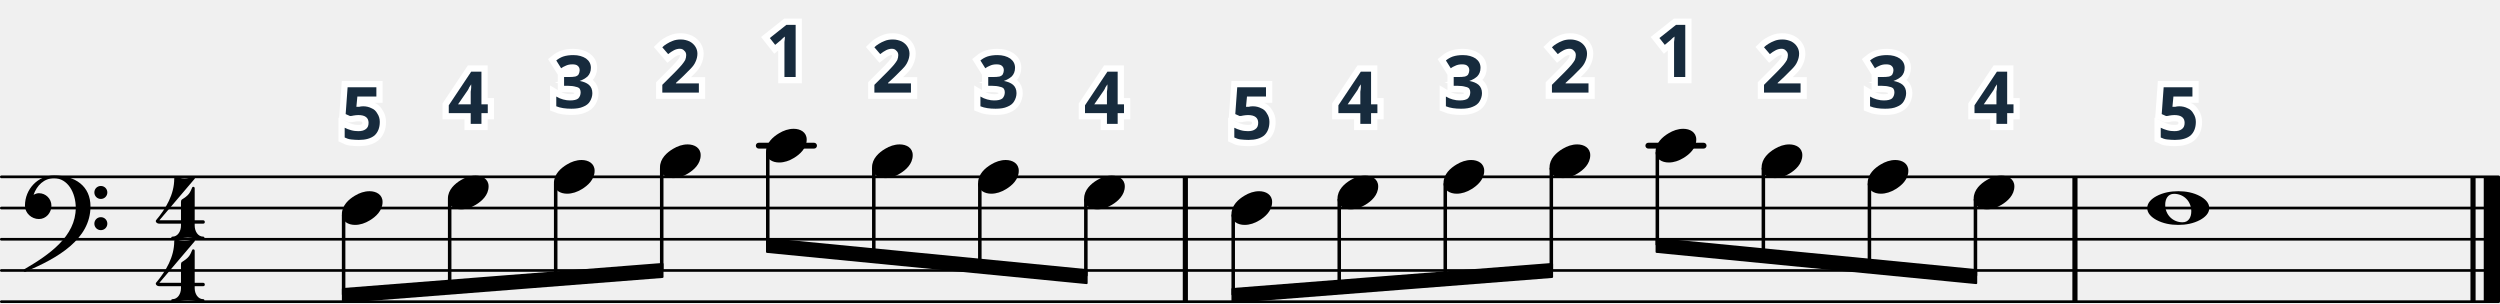
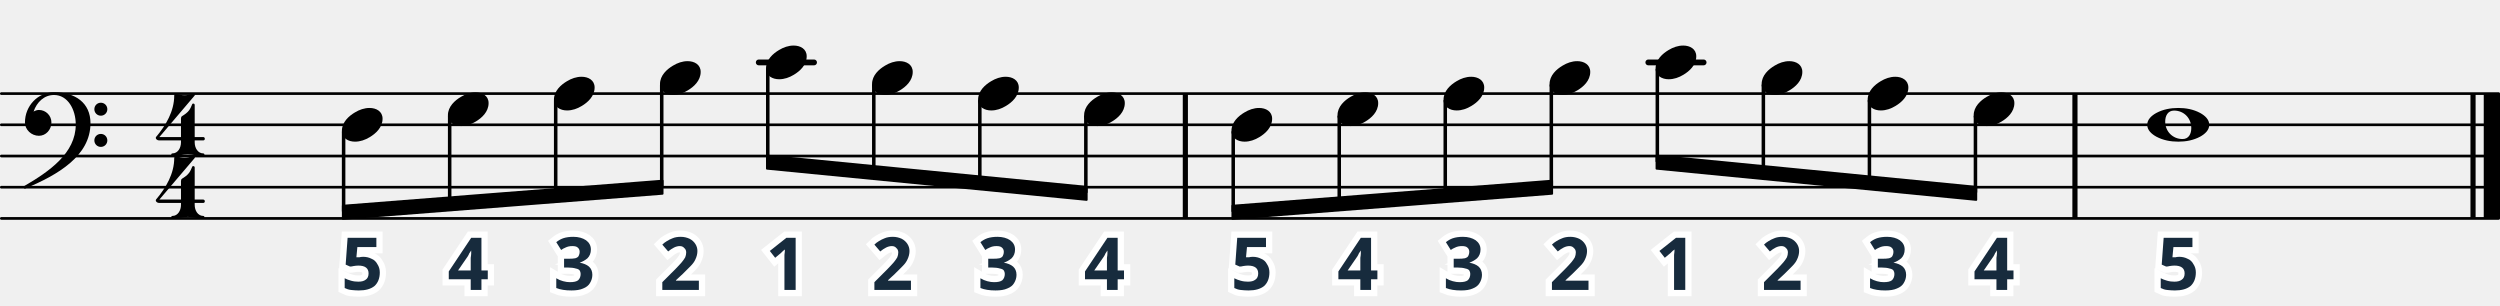
- <svg xmlns="http://www.w3.org/2000/svg" version="1.2" viewBox="0.0 -4.129 80.123 9.711" color="black">
+ <svg xmlns="http://www.w3.org/2000/svg" version="1.2" viewBox="0.0 -1.461 80.123 9.793" color="black">
  <style type="text/css">

tspan { white-space: pre; }

</style>
  <g transform="translate(0, 5.539)">
    <line stroke-linejoin="round" stroke-linecap="round" stroke-width="0.087" stroke="currentColor" x1="0.043" y1="0" x2="80.079" y2="0" />
  </g>
  <g transform="translate(0, 4.539)">
    <line stroke-linejoin="round" stroke-linecap="round" stroke-width="0.087" stroke="currentColor" x1="0.043" y1="0" x2="80.079" y2="0" />
  </g>
  <g transform="translate(0, 3.539)">
    <line stroke-linejoin="round" stroke-linecap="round" stroke-width="0.087" stroke="currentColor" x1="0.043" y1="0" x2="80.079" y2="0" />
  </g>
  <g transform="translate(0, 2.539)">
    <line stroke-linejoin="round" stroke-linecap="round" stroke-width="0.087" stroke="currentColor" x1="0.043" y1="0" x2="80.079" y2="0" />
  </g>
  <g transform="translate(0, 1.539)">
    <line stroke-linejoin="round" stroke-linecap="round" stroke-width="0.087" stroke="currentColor" x1="0.043" y1="0" x2="80.079" y2="0" />
  </g>
  <g transform="translate(0, 0.539)">
    <rect x="52.734" y="-0.093" width="1.959" height="0.187" ry="0.093" fill="currentColor" />
  </g>
  <g transform="translate(0, 0.539)">
    <rect x="24.224" y="-0.093" width="1.959" height="0.187" ry="0.093" fill="currentColor" />
  </g>
  <g transform="translate(66.418, 3.539)">
    <rect x="0" y="-2" width="0.165" height="4" ry="0" fill="currentColor" />
  </g>
  <g transform="translate(37.907, 3.539)">
    <rect x="0" y="-2" width="0.165" height="4" ry="0" fill="currentColor" />
  </g>
  <g transform="translate(79.602, 3.539)">
    <rect x="0" y="-2" width="0.521" height="4" ry="0" fill="currentColor" />
  </g>
  <g transform="translate(79.176, 3.539)">
    <rect x="0" y="-2" width="0.165" height="4" ry="0" fill="currentColor" />
  </g>
  <g transform="translate(49.719, 3.539)">
    <rect x="-0.057" y="-2.303" width="0.113" height="3.308" ry="0.032" fill="currentColor" />
  </g>
  <g>
    <g transform="translate(53.06, 0.539)">
      <path transform="scale(0.004, -0.004)" d="M222 135c53 0 104 -27 104 -86c0 -71 -56 -120 -103 -148c-36 -22 -76 -36 -118 -36c-53 0 -105 27 -105 86c0 71 57 120 104 148c36 22 76 36 118 36z" fill="currentColor" />
    </g>
  </g>
  <g transform="translate(53.117, 3.539)">
    <rect x="-0.057" y="-2.803" width="0.113" height="3.005" ry="0.032" fill="currentColor" />
  </g>
  <g>
    <g transform="translate(56.459, 1.039)">
      <path transform="scale(0.004, -0.004)" d="M222 135c53 0 104 -27 104 -86c0 -71 -56 -120 -103 -148c-36 -22 -76 -36 -118 -36c-53 0 -105 27 -105 86c0 71 57 120 104 148c36 22 76 36 118 36z" fill="currentColor" />
    </g>
  </g>
  <g transform="translate(56.515, 3.539)">
    <rect x="-0.057" y="-2.303" width="0.113" height="2.835" ry="0.032" fill="currentColor" />
  </g>
  <g transform="translate(53.06, 3.736)">
    <polygon stroke-linejoin="round" stroke-linecap="round" stroke-width="0.064" fill="currentColor" stroke="currentColor" points="10.276 0.792 10.276 1.208 0.032 0.208 0.032 -0.208" />
  </g>
  <g>
    <g transform="translate(42.866, 2.039)">
      <path transform="scale(0.004, -0.004)" d="M222 135c53 0 104 -27 104 -86c0 -71 -56 -120 -103 -148c-36 -22 -76 -36 -118 -36c-53 0 -105 27 -105 86c0 71 57 120 104 148c36 22 76 36 118 36z" fill="currentColor" />
    </g>
  </g>
  <g transform="translate(42.922, 3.539)">
    <rect x="-0.057" y="-1.303" width="0.113" height="2.837" ry="0.032" fill="currentColor" />
  </g>
  <g>
    <g transform="translate(49.662, 1.039)">
      <path transform="scale(0.004, -0.004)" d="M222 135c53 0 104 -27 104 -86c0 -71 -56 -120 -103 -148c-36 -22 -76 -36 -118 -36c-53 0 -105 27 -105 86c0 71 57 120 104 148c36 22 76 36 118 36z" fill="currentColor" />
    </g>
  </g>
  <g>
    <g transform="translate(46.264, 1.539)">
      <path transform="scale(0.004, -0.004)" d="M222 135c53 0 104 -27 104 -86c0 -71 -56 -120 -103 -148c-36 -22 -76 -36 -118 -36c-53 0 -105 27 -105 86c0 71 57 120 104 148c36 22 76 36 118 36z" fill="currentColor" />
    </g>
  </g>
  <g transform="translate(46.32, 3.539)">
    <rect x="-0.057" y="-1.803" width="0.113" height="3.072" ry="0.032" fill="currentColor" />
  </g>
  <g transform="translate(10.957, 5.342)">
    <polygon stroke-linejoin="round" stroke-linecap="round" stroke-width="0.064" fill="currentColor" stroke="currentColor" points="10.276 -1.011 10.276 -0.595 0.032 0.208 0.032 -0.208" />
  </g>
  <g transform="translate(24.55, 3.736)">
    <polygon stroke-linejoin="round" stroke-linecap="round" stroke-width="0.064" fill="currentColor" stroke="currentColor" points="10.276 0.792 10.276 1.208 0.032 0.208 0.032 -0.208" />
  </g>
  <g transform="translate(39.467, 5.342)">
    <polygon stroke-linejoin="round" stroke-linecap="round" stroke-width="0.064" fill="currentColor" stroke="currentColor" points="10.276 -1.011 10.276 -0.595 0.032 0.208 0.032 -0.208" />
  </g>
  <g transform="translate(59.914, 3.539)">
    <rect x="-0.057" y="-1.803" width="0.113" height="2.665" ry="0.032" fill="currentColor" />
  </g>
  <g>
    <g transform="translate(63.255, 2.039)">
      <path transform="scale(0.004, -0.004)" d="M222 135c53 0 104 -27 104 -86c0 -71 -56 -120 -103 -148c-36 -22 -76 -36 -118 -36c-53 0 -105 27 -105 86c0 71 57 120 104 148c36 22 76 36 118 36z" fill="currentColor" />
    </g>
  </g>
  <g transform="translate(63.312, 3.539)">
    <rect x="-0.057" y="-1.303" width="0.113" height="2.494" ry="0.032" fill="currentColor" />
  </g>
  <g>
    <g transform="translate(59.857, 1.539)">
      <path transform="scale(0.004, -0.004)" d="M222 135c53 0 104 -27 104 -86c0 -71 -56 -120 -103 -148c-36 -22 -76 -36 -118 -36c-53 0 -105 27 -105 86c0 71 57 120 104 148c36 22 76 36 118 36z" fill="currentColor" />
    </g>
  </g>
  <g>
    <g transform="translate(68.817, 2.539)">
      <path transform="scale(0.004, -0.004)" d="M215 114c-50 0 -71 -42 -71 -88c0 -79 60 -140 139 -140c50 0 70 42 70 88c0 79 -59 140 -138 140zM497 0c0 -43 -35 -74 -73 -95c-54 -29 -114 -40 -175 -40s-122 11 -176 40c-38 21 -73 52 -73 95s35 74 73 95c54 29 115 40 176 40s121 -11 175 -40 c38 -21 73 -52 73 -95z" fill="currentColor" />
    </g>
  </g>
  <g>
    <g transform="translate(17.753, 1.539)">
      <path transform="scale(0.004, -0.004)" d="M222 135c53 0 104 -27 104 -86c0 -71 -56 -120 -103 -148c-36 -22 -76 -36 -118 -36c-53 0 -105 27 -105 86c0 71 57 120 104 148c36 22 76 36 118 36z" fill="currentColor" />
    </g>
  </g>
  <g transform="translate(17.81, 3.539)">
    <rect x="-0.057" y="-1.803" width="0.113" height="3.072" ry="0.032" fill="currentColor" />
  </g>
  <g transform="translate(14.412, 3.539)">
    <rect x="-0.057" y="-1.303" width="0.113" height="2.837" ry="0.032" fill="currentColor" />
  </g>
  <g>
    <g transform="translate(21.152, 1.039)">
      <path transform="scale(0.004, -0.004)" d="M222 135c53 0 104 -27 104 -86c0 -71 -56 -120 -103 -148c-36 -22 -76 -36 -118 -36c-53 0 -105 27 -105 86c0 71 57 120 104 148c36 22 76 36 118 36z" fill="currentColor" />
    </g>
  </g>
  <g transform="translate(21.208, 3.539)">
    <rect x="-0.057" y="-2.303" width="0.113" height="3.308" ry="0.032" fill="currentColor" />
  </g>
  <g>
    <g transform="translate(24.55, 0.539)">
      <path transform="scale(0.004, -0.004)" d="M222 135c53 0 104 -27 104 -86c0 -71 -56 -120 -103 -148c-36 -22 -76 -36 -118 -36c-53 0 -105 27 -105 86c0 71 57 120 104 148c36 22 76 36 118 36z" fill="currentColor" />
    </g>
  </g>
  <g transform="translate(24.607, 3.539)">
    <rect x="-0.057" y="-2.803" width="0.113" height="3.005" ry="0.032" fill="currentColor" />
  </g>
  <g>
    <g transform="translate(10.957, 2.539)">
      <path transform="scale(0.004, -0.004)" d="M222 135c53 0 104 -27 104 -86c0 -71 -56 -120 -103 -148c-36 -22 -76 -36 -118 -36c-53 0 -105 27 -105 86c0 71 57 120 104 148c36 22 76 36 118 36z" fill="currentColor" />
    </g>
  </g>
  <g transform="translate(0.8, 2.539)">
    <path transform="scale(0.004, -0.004)" d="M556 -125c0 29 23 52 52 52s52 -23 52 -52s-23 -52 -52 -52s-52 23 -52 52zM556 125c0 29 23 52 52 52s52 -23 52 -52s-23 -52 -52 -52s-52 23 -52 52zM233 261c171 0 292 -86 292 -248c0 -263 -264 -415 -517 -521c-2 -2 -5 -3 -8 -3c-6 0 -11 5 -11 11c0 3 1 6 3 8 c203 118 415 265 415 494c0 121 -64 237 -174 237c-79 0 -138 -57 -164 -133c14 8 28 13 43 13c55 0 100 -45 100 -100c0 -58 -44 -107 -100 -107c-60 0 -112 48 -112 107c0 132 103 242 233 242z" fill="currentColor" />
  </g>
  <g transform="translate(5, 3.539)">
    <path transform="scale(0.004, -0.004)" d="M208 319c21 13 42 27 57 47c11 15 18 32 25 49c4 9 20 7 20 -7v-256h68c9 0 13 -7 13 -14s-4 -13 -13 -13h-68v-16c0 -45 26 -88 68 -88c7 0 10 -5 10 -10s-3 -11 -10 -11c-41 0 -82 13 -123 13s-82 -13 -123 -13c-7 0 -10 6 -10 11s3 10 10 10c42 0 68 43 68 88v16h-173 c-21 0 -29 13 -29 21c0 2 1 5 2 6c81 96 146 208 146 333c0 8 5 15 12 15h3c22 -7 44 -13 67 -13s45 6 67 13c2 1 2 1 4 1c10 0 16 -10 11 -16l-283 -333h173v147c0 8 2 16 8 20z" fill="currentColor" />
  </g>
  <g transform="translate(5, 5.543)">
    <path transform="scale(0.004, -0.004)" d="M208 319c21 13 42 27 57 47c11 15 18 32 25 49c4 9 20 7 20 -7v-256h68c9 0 13 -7 13 -14s-4 -13 -13 -13h-68v-16c0 -45 26 -88 68 -88c7 0 10 -5 10 -10s-3 -11 -10 -11c-41 0 -82 13 -123 13s-82 -13 -123 -13c-7 0 -10 6 -10 11s3 10 10 10c42 0 68 43 68 88v16h-173 c-21 0 -29 13 -29 21c0 2 1 5 2 6c81 96 146 208 146 333c0 8 5 15 12 15h3c22 -7 44 -13 67 -13s45 6 67 13c2 1 2 1 4 1c10 0 16 -10 11 -16l-283 -333h173v147c0 8 2 16 8 20z" fill="currentColor" />
  </g>
  <g transform="translate(11.013, 3.539)">
    <rect x="-0.057" y="-0.803" width="0.113" height="2.602" ry="0.032" fill="currentColor" />
  </g>
  <g>
    <g transform="translate(14.355, 2.039)">
      <path transform="scale(0.004, -0.004)" d="M222 135c53 0 104 -27 104 -86c0 -71 -56 -120 -103 -148c-36 -22 -76 -36 -118 -36c-53 0 -105 27 -105 86c0 71 57 120 104 148c36 22 76 36 118 36z" fill="currentColor" />
    </g>
  </g>
  <g transform="translate(31.403, 3.539)">
    <rect x="-0.057" y="-1.803" width="0.113" height="2.665" ry="0.032" fill="currentColor" />
  </g>
  <g>
    <g transform="translate(34.745, 2.039)">
      <path transform="scale(0.004, -0.004)" d="M222 135c53 0 104 -27 104 -86c0 -71 -56 -120 -103 -148c-36 -22 -76 -36 -118 -36c-53 0 -105 27 -105 86c0 71 57 120 104 148c36 22 76 36 118 36z" fill="currentColor" />
    </g>
  </g>
  <g transform="translate(34.801, 3.539)">
    <rect x="-0.057" y="-1.303" width="0.113" height="2.494" ry="0.032" fill="currentColor" />
  </g>
  <g>
    <g transform="translate(39.467, 2.539)">
      <path transform="scale(0.004, -0.004)" d="M222 135c53 0 104 -27 104 -86c0 -71 -56 -120 -103 -148c-36 -22 -76 -36 -118 -36c-53 0 -105 27 -105 86c0 71 57 120 104 148c36 22 76 36 118 36z" fill="currentColor" />
    </g>
  </g>
  <g transform="translate(39.524, 3.539)">
    <rect x="-0.057" y="-0.803" width="0.113" height="2.602" ry="0.032" fill="currentColor" />
  </g>
  <g>
    <g transform="translate(27.948, 1.039)">
      <path transform="scale(0.004, -0.004)" d="M222 135c53 0 104 -27 104 -86c0 -71 -56 -120 -103 -148c-36 -22 -76 -36 -118 -36c-53 0 -105 27 -105 86c0 71 57 120 104 148c36 22 76 36 118 36z" fill="currentColor" />
    </g>
  </g>
  <g transform="translate(28.005, 3.539)">
    <rect x="-0.057" y="-2.303" width="0.113" height="2.835" ry="0.032" fill="currentColor" />
  </g>
  <g>
    <g transform="translate(31.347, 1.539)">
      <path transform="scale(0.004, -0.004)" d="M222 135c53 0 104 -27 104 -86c0 -71 -56 -120 -103 -148c-36 -22 -76 -36 -118 -36c-53 0 -105 27 -105 86c0 71 57 120 104 148c36 22 76 36 118 36z" fill="currentColor" />
    </g>
  </g>
  <g aria-label="ゆびばんごう">
-     <text x="11.61" y="0.339" font-size="2.35" font-family="sans-serif" font-weight="bold" text-anchor="middle" fill="#172b3d" stroke="white" stroke-width=".4" paint-order="stroke">5</text>
-     <text x="15.008" y="-0.161" font-size="2.35" font-family="sans-serif" font-weight="bold" text-anchor="middle" fill="#172b3d" stroke="white" stroke-width=".4" paint-order="stroke">4</text>
-     <text x="18.406" y="-0.661" font-size="2.35" font-family="sans-serif" font-weight="bold" text-anchor="middle" fill="#172b3d" stroke="white" stroke-width=".4" paint-order="stroke">3</text>
-     <text x="21.805" y="-1.161" font-size="2.35" font-family="sans-serif" font-weight="bold" text-anchor="middle" fill="#172b3d" stroke="white" stroke-width=".4" paint-order="stroke">2</text>
-     <text x="25.203" y="-1.661" font-size="2.35" font-family="sans-serif" font-weight="bold" text-anchor="middle" fill="#172b3d" stroke="white" stroke-width=".4" paint-order="stroke">1</text>
-     <text x="28.601" y="-1.161" font-size="2.35" font-family="sans-serif" font-weight="bold" text-anchor="middle" fill="#172b3d" stroke="white" stroke-width=".4" paint-order="stroke">2</text>
-     <text x="32.0" y="-0.661" font-size="2.35" font-family="sans-serif" font-weight="bold" text-anchor="middle" fill="#172b3d" stroke="white" stroke-width=".4" paint-order="stroke">3</text>
-     <text x="35.398" y="-0.161" font-size="2.35" font-family="sans-serif" font-weight="bold" text-anchor="middle" fill="#172b3d" stroke="white" stroke-width=".4" paint-order="stroke">4</text>
-     <text x="40.12" y="0.339" font-size="2.35" font-family="sans-serif" font-weight="bold" text-anchor="middle" fill="#172b3d" stroke="white" stroke-width=".4" paint-order="stroke">5</text>
-     <text x="43.519" y="-0.161" font-size="2.35" font-family="sans-serif" font-weight="bold" text-anchor="middle" fill="#172b3d" stroke="white" stroke-width=".4" paint-order="stroke">4</text>
-     <text x="46.917" y="-0.661" font-size="2.35" font-family="sans-serif" font-weight="bold" text-anchor="middle" fill="#172b3d" stroke="white" stroke-width=".4" paint-order="stroke">3</text>
-     <text x="50.315" y="-1.161" font-size="2.35" font-family="sans-serif" font-weight="bold" text-anchor="middle" fill="#172b3d" stroke="white" stroke-width=".4" paint-order="stroke">2</text>
-     <text x="53.713" y="-1.661" font-size="2.35" font-family="sans-serif" font-weight="bold" text-anchor="middle" fill="#172b3d" stroke="white" stroke-width=".4" paint-order="stroke">1</text>
-     <text x="57.112" y="-1.161" font-size="2.35" font-family="sans-serif" font-weight="bold" text-anchor="middle" fill="#172b3d" stroke="white" stroke-width=".4" paint-order="stroke">2</text>
-     <text x="60.51" y="-0.661" font-size="2.35" font-family="sans-serif" font-weight="bold" text-anchor="middle" fill="#172b3d" stroke="white" stroke-width=".4" paint-order="stroke">3</text>
-     <text x="63.908" y="-0.161" font-size="2.35" font-family="sans-serif" font-weight="bold" text-anchor="middle" fill="#172b3d" stroke="white" stroke-width=".4" paint-order="stroke">4</text>
-     <text x="69.812" y="0.339" font-size="2.35" font-family="sans-serif" font-weight="bold" text-anchor="middle" fill="#172b3d" stroke="white" stroke-width=".4" paint-order="stroke">5</text>
+     <text x="11.61" y="7.832" font-size="2.35" font-family="sans-serif" font-weight="bold" text-anchor="middle" fill="#172b3d" stroke="white" stroke-width=".4" paint-order="stroke">5</text>
+     <text x="15.008" y="7.832" font-size="2.35" font-family="sans-serif" font-weight="bold" text-anchor="middle" fill="#172b3d" stroke="white" stroke-width=".4" paint-order="stroke">4</text>
+     <text x="18.406" y="7.832" font-size="2.35" font-family="sans-serif" font-weight="bold" text-anchor="middle" fill="#172b3d" stroke="white" stroke-width=".4" paint-order="stroke">3</text>
+     <text x="21.805" y="7.832" font-size="2.35" font-family="sans-serif" font-weight="bold" text-anchor="middle" fill="#172b3d" stroke="white" stroke-width=".4" paint-order="stroke">2</text>
+     <text x="25.203" y="7.832" font-size="2.35" font-family="sans-serif" font-weight="bold" text-anchor="middle" fill="#172b3d" stroke="white" stroke-width=".4" paint-order="stroke">1</text>
+     <text x="28.601" y="7.832" font-size="2.35" font-family="sans-serif" font-weight="bold" text-anchor="middle" fill="#172b3d" stroke="white" stroke-width=".4" paint-order="stroke">2</text>
+     <text x="32.0" y="7.832" font-size="2.35" font-family="sans-serif" font-weight="bold" text-anchor="middle" fill="#172b3d" stroke="white" stroke-width=".4" paint-order="stroke">3</text>
+     <text x="35.398" y="7.832" font-size="2.35" font-family="sans-serif" font-weight="bold" text-anchor="middle" fill="#172b3d" stroke="white" stroke-width=".4" paint-order="stroke">4</text>
+     <text x="40.12" y="7.832" font-size="2.35" font-family="sans-serif" font-weight="bold" text-anchor="middle" fill="#172b3d" stroke="white" stroke-width=".4" paint-order="stroke">5</text>
+     <text x="43.519" y="7.832" font-size="2.35" font-family="sans-serif" font-weight="bold" text-anchor="middle" fill="#172b3d" stroke="white" stroke-width=".4" paint-order="stroke">4</text>
+     <text x="46.917" y="7.832" font-size="2.35" font-family="sans-serif" font-weight="bold" text-anchor="middle" fill="#172b3d" stroke="white" stroke-width=".4" paint-order="stroke">3</text>
+     <text x="50.315" y="7.832" font-size="2.35" font-family="sans-serif" font-weight="bold" text-anchor="middle" fill="#172b3d" stroke="white" stroke-width=".4" paint-order="stroke">2</text>
+     <text x="53.713" y="7.832" font-size="2.35" font-family="sans-serif" font-weight="bold" text-anchor="middle" fill="#172b3d" stroke="white" stroke-width=".4" paint-order="stroke">1</text>
+     <text x="57.112" y="7.832" font-size="2.35" font-family="sans-serif" font-weight="bold" text-anchor="middle" fill="#172b3d" stroke="white" stroke-width=".4" paint-order="stroke">2</text>
+     <text x="60.51" y="7.832" font-size="2.35" font-family="sans-serif" font-weight="bold" text-anchor="middle" fill="#172b3d" stroke="white" stroke-width=".4" paint-order="stroke">3</text>
+     <text x="63.908" y="7.832" font-size="2.35" font-family="sans-serif" font-weight="bold" text-anchor="middle" fill="#172b3d" stroke="white" stroke-width=".4" paint-order="stroke">4</text>
+     <text x="69.812" y="7.832" font-size="2.35" font-family="sans-serif" font-weight="bold" text-anchor="middle" fill="#172b3d" stroke="white" stroke-width=".4" paint-order="stroke">5</text>
  </g>
</svg>
